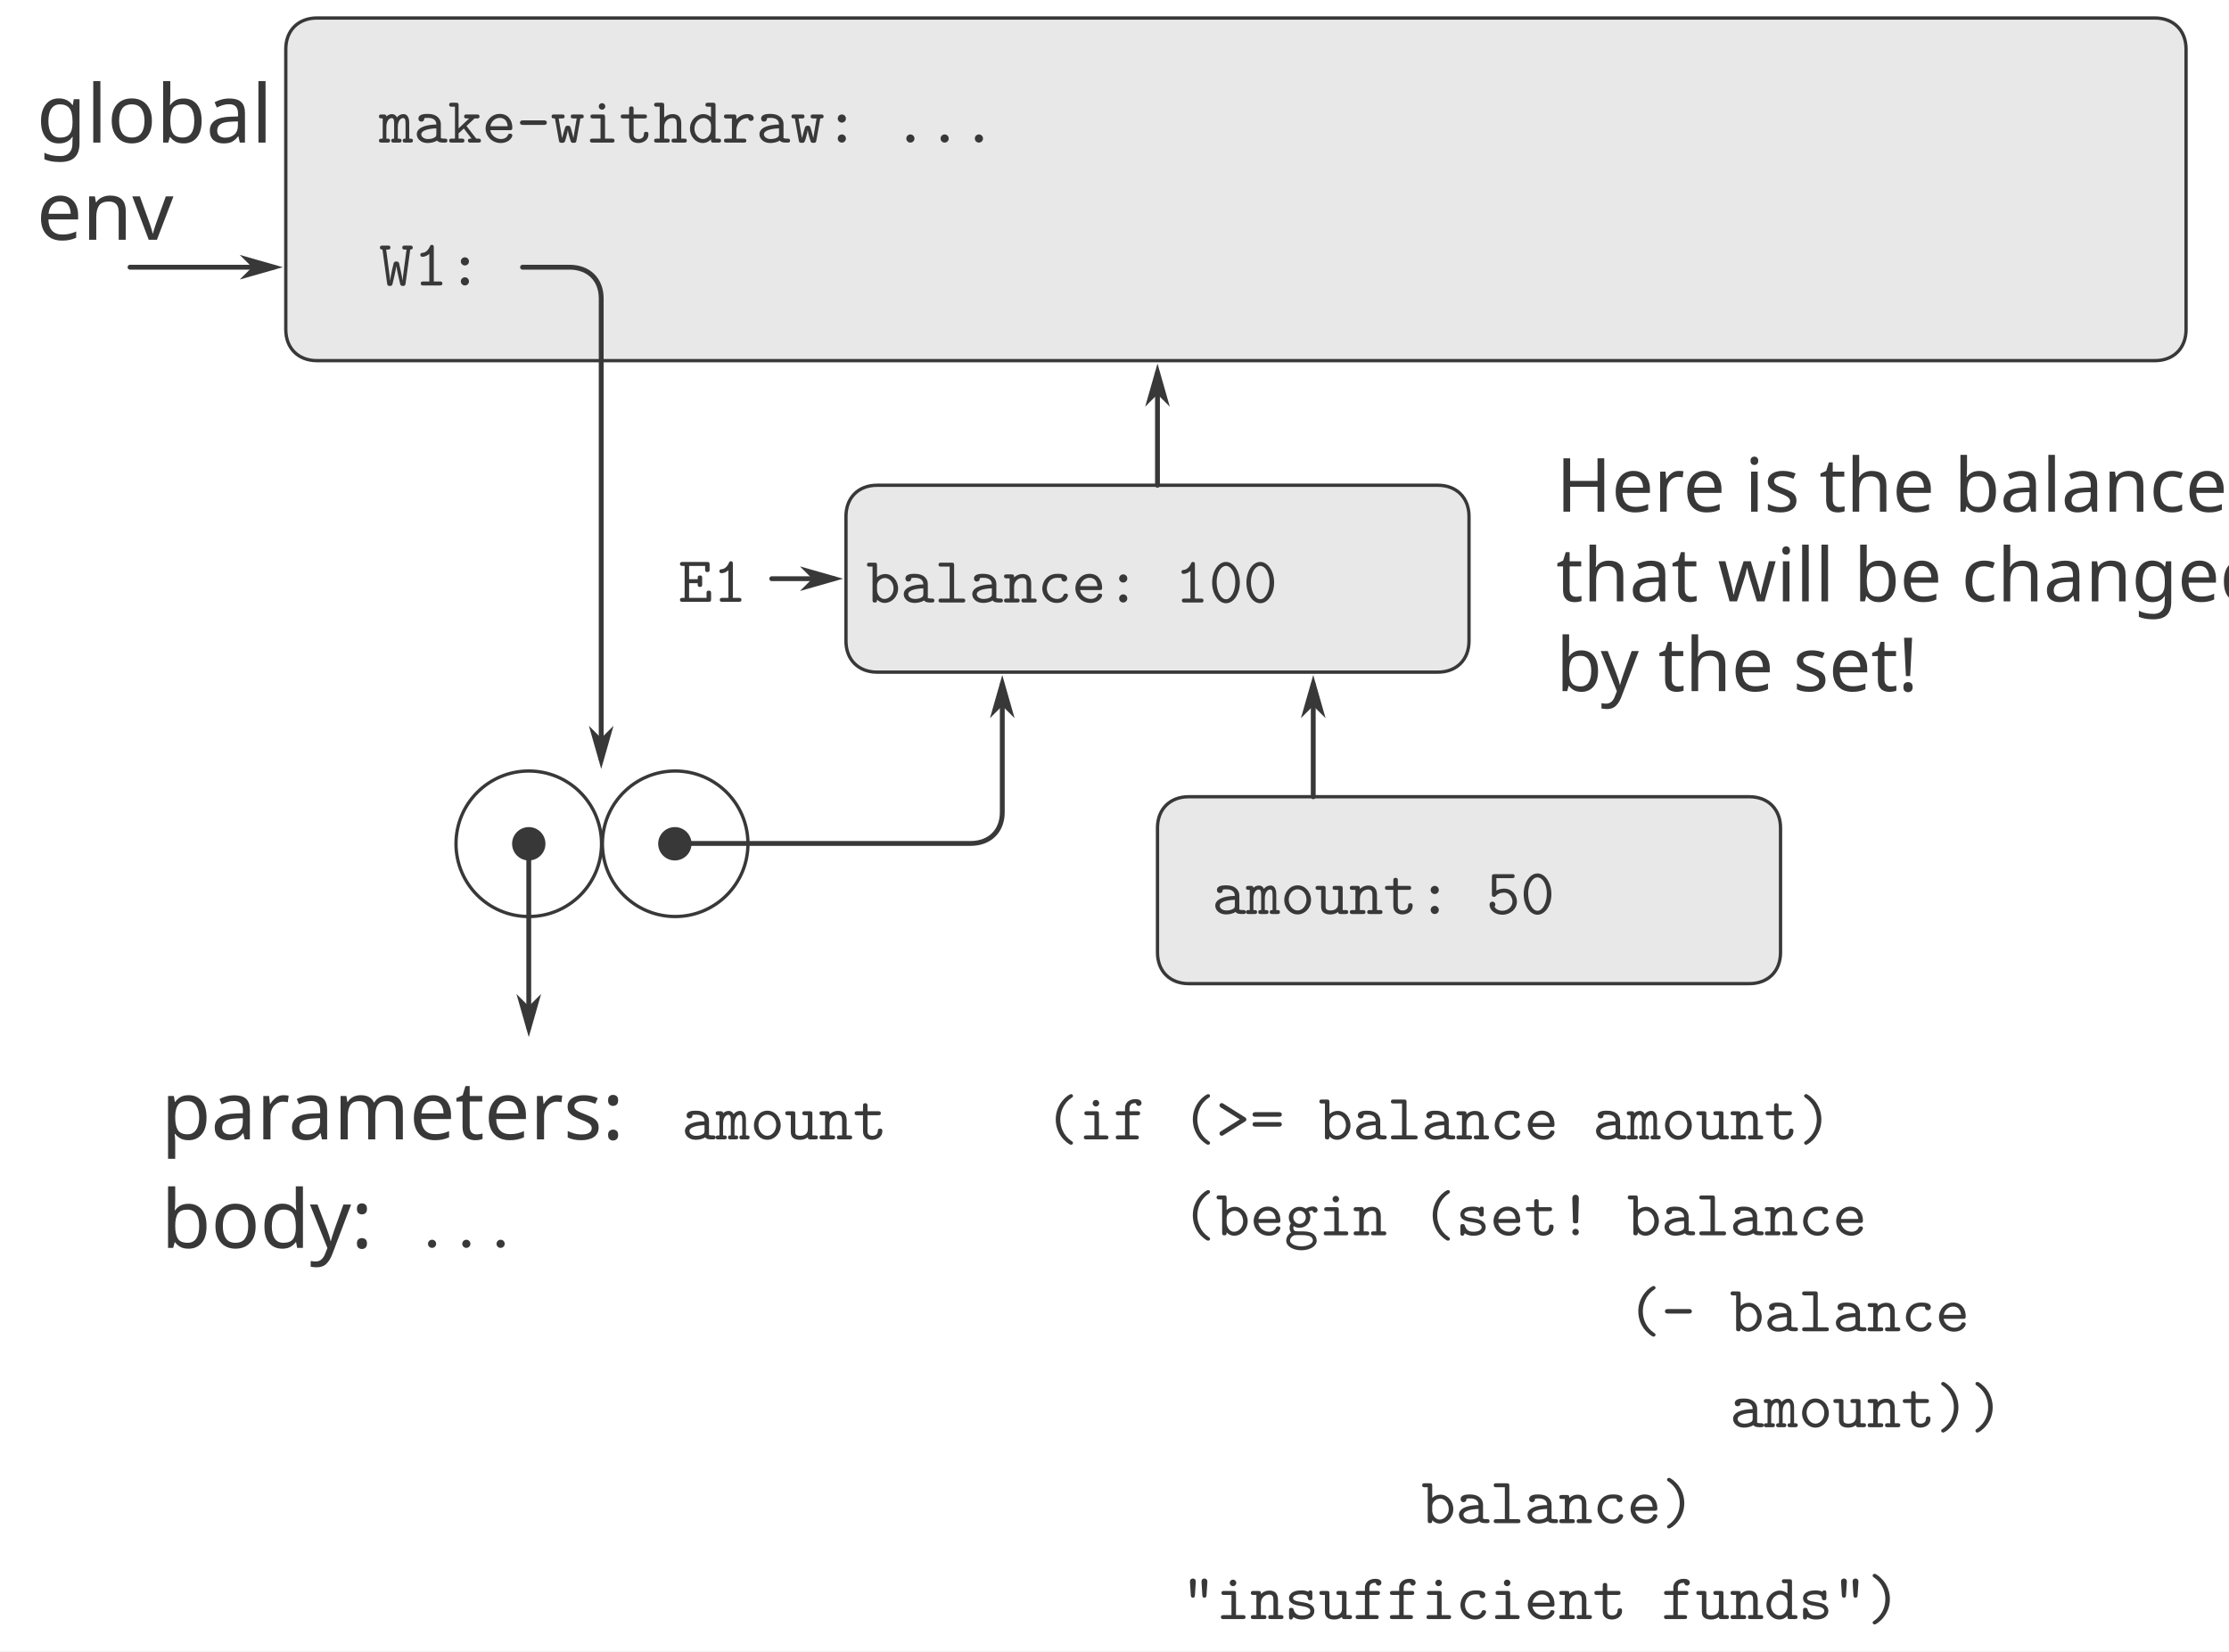
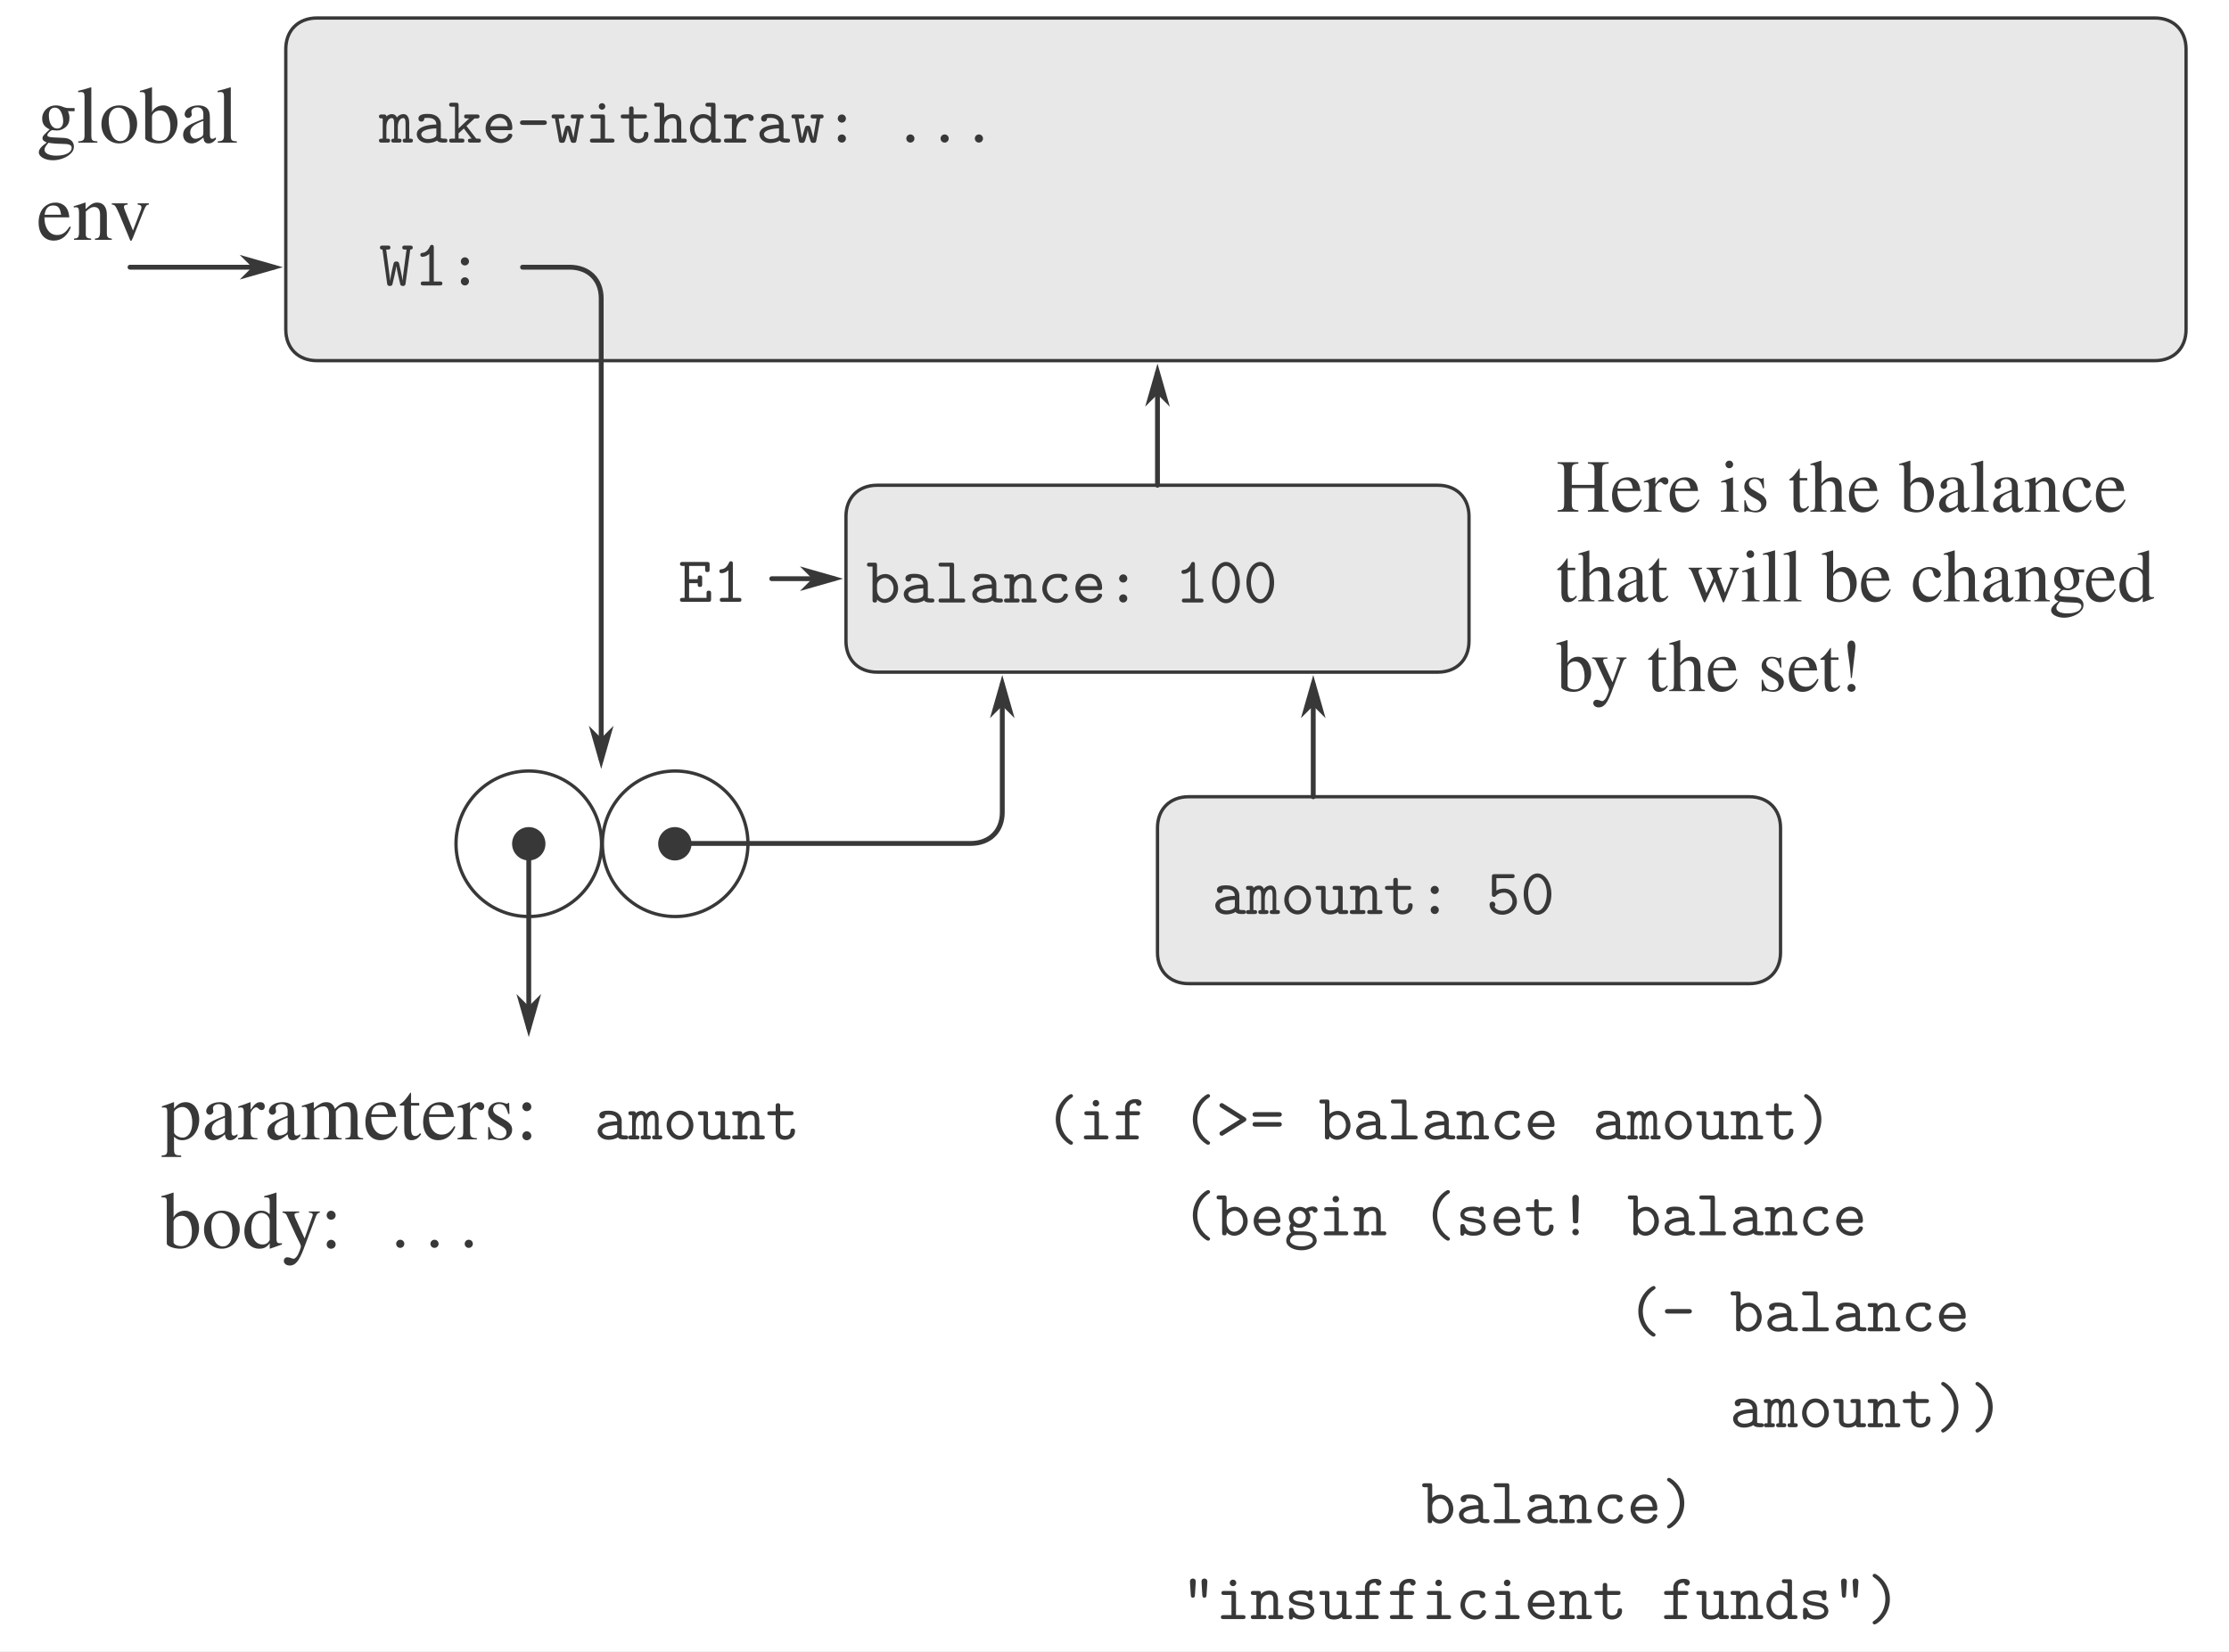
<svg xmlns="http://www.w3.org/2000/svg" preserveAspectRatio="xMinYMin meet" viewBox="0 0 683 506" id="svg4152" style="display:inline" version="1.1">
  <defs id="defs4154">
    <marker refX="0" refY="0" orient="auto" id="Arrow1Mend-6" style="overflow:visible">
      <path d="M 0,0 5,-5 -12.5,0 5,5 0,0 z" transform="matrix(-0.4,0,0,-0.4,-4,0)" id="path3809-6-2" style="fill:#383838;fill-rule:evenodd;stroke:#383838;stroke-width:1pt;marker-start:none" />
    </marker>
    <marker refX="0" refY="0" orient="auto" id="marker5058" style="overflow:visible">
      <path d="M 0,0 5,-5 -12.5,0 5,5 0,0 z" transform="matrix(-0.4,0,0,-0.4,-4,0)" id="path5060" style="fill:#383838;fill-rule:evenodd;stroke:#383838;stroke-width:1pt;marker-start:none" />
    </marker>
    <marker refX="0" refY="0" orient="auto" id="marker5062" style="overflow:visible">
      <path d="M 0,0 5,-5 -12.5,0 5,5 0,0 z" transform="matrix(-0.4,0,0,-0.4,-4,0)" id="path5064" style="fill:#383838;fill-rule:evenodd;stroke:#383838;stroke-width:1pt;marker-start:none" />
    </marker>
    <marker refX="0" refY="0" orient="auto" id="marker5066" style="overflow:visible">
      <path d="M 0,0 5,-5 -12.5,0 5,5 0,0 z" transform="matrix(-0.4,0,0,-0.4,-4,0)" id="path5068" style="fill:#383838;fill-rule:evenodd;stroke:#383838;stroke-width:1pt;marker-start:none" />
    </marker>
    <marker refX="0" refY="0" orient="auto" id="Arrow1Mend" style="overflow:visible">
      <path d="M 0,0 5,-5 -12.5,0 5,5 0,0 z" transform="matrix(-0.4,0,0,-0.4,-4,0)" id="path3809" style="fill:#383838;fill-rule:evenodd;stroke:#383838;stroke-width:1pt;marker-start:none" />
    </marker>
    <marker refX="0" refY="0" orient="auto" id="marker5072" style="overflow:visible">
      <path d="M 0,0 5,-5 -12.5,0 5,5 0,0 z" transform="matrix(-0.4,0,0,-0.4,-4,0)" id="path5074" style="fill:#383838;fill-rule:evenodd;stroke:#383838;stroke-width:1pt;marker-start:none" />
    </marker>
    <marker refX="0" refY="0" orient="auto" id="Arrow1Mend-3" style="overflow:visible">
      <path d="M 0,0 5,-5 -12.5,0 5,5 0,0 z" transform="matrix(-0.4,0,0,-0.4,-4,0)" id="path3809-6" style="fill:#383838;fill-rule:evenodd;stroke:#383838;stroke-width:1pt;marker-start:none" />
    </marker>
    <marker refX="0" refY="0" orient="auto" id="Arrow1Mend-6-4" style="overflow:visible">
      <path d="M 0,0 5,-5 -12.5,0 5,5 0,0 z" transform="matrix(-0.4,0,0,-0.4,-4,0)" id="path3809-6-2-9" style="fill:#383838;fill-rule:evenodd;stroke:#383838;stroke-width:1pt;marker-start:none" />
    </marker>
    <marker refX="0" refY="0" orient="auto" id="Arrow1Mend-4" style="overflow:visible">
      <path d="M 0,0 5,-5 -12.5,0 5,5 0,0 z" transform="matrix(-0.4,0,0,-0.4,-4,0)" id="path3809-68" style="fill:#383838;fill-rule:evenodd;stroke:#383838;stroke-width:1pt;marker-start:none" />
    </marker>
    <marker refX="0" refY="0" orient="auto" id="Arrow1Mend-6-9" style="overflow:visible">
      <path d="M 0,0 5,-5 -12.5,0 5,5 0,0 z" transform="matrix(-0.4,0,0,-0.4,-4,0)" id="path3809-6-2-3" style="fill:#383838;fill-rule:evenodd;stroke:#383838;stroke-width:1pt;marker-start:none" />
    </marker>
  </defs>
  <rect width="100%" height="100%" fill="white" />
  <g transform="translate(-28.416,-31.1875)" id="layer2" style="display:inline">
    <path d="m 125.531,36.705 563.182,0 c 5.727,0 9.545,3.818 9.545,9.545 l 0,85.909 c 0,5.727 -3.818,9.545 -9.545,9.545 l -563.182,0 c -5.727,0 -9.545,-3.818 -9.545,-9.545 l 0,-85.909 c 0,-5.727 3.818,-9.545 9.545,-9.545 z" id="rect5327" style="fill:#e8e8e8;fill-opacity:1;stroke:#383838;stroke-width:1.015;stroke-linecap:round;stroke-linejoin:round;stroke-miterlimit:4;stroke-opacity:1;stroke-dasharray:none;stroke-dashoffset:0" />
    <path d="m 236.258,289.651 89.557,0 c 5.898,0 9.716,-3.818 9.716,-9.545 l 0,-39.127" id="path3795" style="fill:none;stroke:#383838;stroke-width:1.488;stroke-linecap:round;stroke-linejoin:round;stroke-miterlimit:4;stroke-opacity:1;stroke-dasharray:none;marker-end:url(#Arrow1Mend)" />
    <path d="m 188.531,113.069 14.386,0 c 5.898,0 9.716,3.818 9.716,9.545 l 0,141.273" id="path3795-5" style="fill:none;stroke:#383838;stroke-width:1.488;stroke-linecap:round;stroke-linejoin:round;stroke-miterlimit:4;stroke-opacity:1;stroke-dasharray:none;marker-end:url(#Arrow1Mend)" />
    <path d="m 68.258,113.069 43.909,0" id="path4451" style="fill:none;stroke:#383838;stroke-width:1.488;stroke-linecap:round;stroke-linejoin:round;stroke-miterlimit:4;stroke-opacity:1;stroke-dasharray:none;marker-end:url(#Arrow1Mend-6)" />
    <path d="m 190.44,294.526 0,51.545" id="path4451-5" style="fill:none;stroke:#383838;stroke-width:1.488;stroke-linecap:round;stroke-linejoin:round;stroke-miterlimit:4;stroke-opacity:1;stroke-dasharray:none;marker-end:url(#Arrow1Mend-6)" />
    <path d="m 190,179.862 a 2.5,2.5 0 1 1 -5,0 2.5,2.5 0 1 1 5,0 z" transform="matrix(1.909092,0,0,1.909092,-167.5147,-53.62068)" id="path5407" style="fill:#383838;fill-opacity:1;stroke:#383838;stroke-width:0.354;stroke-linecap:round;stroke-linejoin:round;stroke-miterlimit:4;stroke-opacity:1;stroke-dasharray:none;stroke-dashoffset:0" />
    <path d="m 190,179.862 a 2.5,2.5 0 1 1 -5,0 2.5,2.5 0 1 1 5,0 z" transform="matrix(1.909092,0,0,1.909092,-122.7533,-53.62068)" id="path5407-7" style="fill:#383838;fill-opacity:1;stroke:#383838;stroke-width:0.354;stroke-linecap:round;stroke-linejoin:round;stroke-miterlimit:4;stroke-opacity:1;stroke-dasharray:none;stroke-dashoffset:0" />
    <path d="m 199.171,180.362 a 11.171,11.171 0 1 1 -22.342,0 11.171,11.171 0 1 1 22.342,0 z" transform="matrix(1.995869,0,0,1.995869,-139.9196,-70.2265)" id="path5435-9" style="fill:none;stroke:#383838;stroke-width:0.508;stroke-linecap:round;stroke-linejoin:round;stroke-miterlimit:4;stroke-opacity:1;stroke-dasharray:none;stroke-dashoffset:0" />
    <path d="m 199.171,180.362 a 11.171,11.171 0 1 1 -22.342,0 11.171,11.171 0 1 1 22.342,0 z" transform="matrix(1.995869,0,0,1.995869,-184.7833,-70.22649)" id="path5435-9-6" style="fill:none;stroke:#383838;stroke-width:0.508;stroke-linecap:round;stroke-linejoin:round;stroke-miterlimit:4;stroke-opacity:1;stroke-dasharray:none;stroke-dashoffset:0" />
    <path d="m 297.179,179.887 171.818,0 c 5.727,0 9.545,3.818 9.545,9.545 l 0,38.182 c 0,5.727 -3.818,9.545 -9.545,9.545 l -171.818,0 c -5.727,0 -9.545,-3.818 -9.545,-9.545 l 0,-38.182 c 0,-5.727 3.818,-9.545 9.545,-9.545 z" id="rect5327-2" style="fill:#e8e8e8;fill-opacity:1;stroke:#383838;stroke-width:1.015;stroke-linecap:round;stroke-linejoin:round;stroke-miterlimit:4;stroke-opacity:1;stroke-dasharray:none;stroke-dashoffset:0" />
    <path d="m 264.895,208.524 18.92,0" id="path4451-8" style="fill:none;stroke:#383838;stroke-width:1.488;stroke-linecap:round;stroke-linejoin:round;stroke-miterlimit:4;stroke-opacity:1;stroke-dasharray:none;marker-end:url(#Arrow1Mend-6)" />
    <path d="m 383.088,179.887 0,-34.364" id="path4451-8-3" style="fill:none;stroke:#383838;stroke-width:1.488;stroke-linecap:round;stroke-linejoin:round;stroke-miterlimit:4;stroke-opacity:1;stroke-dasharray:none;marker-end:url(#Arrow1Mend-6)" />
    <path d="m 392.633,275.342 171.818,0 c 5.727,0 9.545,3.818 9.545,9.545 l 0,38.182 c 0,5.727 -3.818,9.545 -9.545,9.545 l -171.818,0 c -5.727,0 -9.545,-3.818 -9.545,-9.545 l 0,-38.182 c 0,-5.727 3.818,-9.545 9.545,-9.545 z" id="rect5327-2-7" style="fill:#e8e8e8;fill-opacity:1;stroke:#383838;stroke-width:1.015;stroke-linecap:round;stroke-linejoin:round;stroke-miterlimit:4;stroke-opacity:1;stroke-dasharray:none;stroke-dashoffset:0;display:inline" />
  </g>
  <g transform="translate(-28.416,-31.1875)" id="layer3" style="display:inline">
    <text x="236.258" y="215.615" id="text6301" xml:space="preserve" style="font-size:20px;font-style:normal;font-variant:normal;font-weight:normal;font-stretch:normal;text-align:start;line-height:125%;letter-spacing:0px;word-spacing:0px;text-anchor:start;fill:#383838;fill-opacity:1;stroke:none;font-family:Latin Modern Mono;-inkscape-font-specification:Latin Modern Mono">
      <tspan x="236.258" y="215.615" id="tspan6303">E1</tspan>
    </text>
    <text x="144.622" y="74.887" id="text5493" xml:space="preserve" style="font-size:20px;font-style:normal;font-variant:normal;font-weight:normal;font-stretch:normal;text-align:start;line-height:125%;letter-spacing:0px;word-spacing:0px;text-anchor:start;fill:#383838;fill-opacity:1;stroke:none;font-family:Latin Modern Mono;-inkscape-font-specification:Latin Modern Mono">
      <tspan x="144.622" y="74.887" id="tspan5495">make-withdraw: ...</tspan>
    </text>
    <text x="144.622" y="118.66" id="text5473" xml:space="preserve" style="font-size:20px;font-style:normal;font-variant:normal;font-weight:normal;font-stretch:normal;text-align:start;line-height:125%;letter-spacing:0px;word-spacing:0px;text-anchor:start;fill:#383838;fill-opacity:1;stroke:none;font-family:Latin Modern Mono;-inkscape-font-specification:Latin Modern Mono">
      <tspan x="144.622" y="118.66" id="tspan5475">W1:</tspan>
    </text>
    <text x="39.622" y="74.887" id="text5477" xml:space="preserve" style="font-size:20px;font-style:normal;font-variant:normal;font-weight:normal;font-stretch:normal;text-align:start;line-height:120%;letter-spacing:0px;word-spacing:0px;text-anchor:start;fill:#383838;fill-opacity:1;stroke:none;font-family:Latin Modern Mono;-inkscape-font-specification:Latin Modern Mono">
-       <tspan x="39.622" y="74.887" id="tspan5479" style="font-size:24.818px;font-style:normal;font-variant:normal;font-weight:normal;font-stretch:normal;line-height:120%;font-family:Linux Biolinum O;-inkscape-font-specification:Linux Biolinum O">global</tspan>
-       <tspan x="39.622" y="104.669" id="tspan5507" style="font-size:24.818px;font-style:normal;font-variant:normal;font-weight:normal;font-stretch:normal;line-height:120%;font-family:Linux Biolinum O;-inkscape-font-specification:Linux Biolinum O">env</tspan>
+       <tspan x="39.622" y="74.887" id="tspan5479" style="font-size:24.818px;font-style:normal;font-variant:normal;font-weight:normal;font-stretch:normal;line-height:120%;font-family:Times;-inkscape-font-specification:Times">global</tspan>
+       <tspan x="39.622" y="104.669" id="tspan5507" style="font-size:24.818px;font-style:normal;font-variant:normal;font-weight:normal;font-stretch:normal;line-height:120%;font-family:Times;-inkscape-font-specification:Times">env</tspan>
    </text>
    <text x="383.088" y="215.826" id="text6297" xml:space="preserve" style="font-size:20px;font-style:normal;font-variant:normal;font-weight:normal;font-stretch:normal;text-align:center;line-height:125%;letter-spacing:0px;word-spacing:0px;text-anchor:middle;fill:#383838;fill-opacity:1;stroke:none;font-family:Latin Modern Mono;-inkscape-font-specification:Latin Modern Mono">
      <tspan x="383.088" y="215.826" id="tspan6299">balance: 100</tspan>
    </text>
-     <text x="77.804" y="380.342" id="text5497" xml:space="preserve" style="font-size:24.818px;font-style:normal;font-variant:normal;font-weight:normal;font-stretch:normal;text-align:start;line-height:120%;letter-spacing:0px;word-spacing:0px;text-anchor:start;fill:#383838;fill-opacity:1;stroke:none;font-family:Linux Biolinum O;-inkscape-font-specification:Sans">
+     <text x="77.804" y="380.342" id="text5497" xml:space="preserve" style="font-size:24.818px;font-style:normal;font-variant:normal;font-weight:normal;font-stretch:normal;text-align:start;line-height:120%;letter-spacing:0px;word-spacing:0px;text-anchor:start;fill:#383838;fill-opacity:1;stroke:none;font-family:Times;-inkscape-font-specification:Sans">
      <tspan x="77.804" y="380.342" id="tspan5499" style="line-height:120%">parameters:  <tspan dx="4.773" id="tspan5868" style="font-size:20px;font-style:normal;font-variant:normal;font-weight:normal;font-stretch:normal;line-height:120%;font-family:Latin Modern Mono;-inkscape-font-specification:Latin Modern Mono">amount</tspan>
      </tspan>
-       <tspan x="77.804" y="413.59" id="tspan5914" style="font-style:normal;font-variant:normal;font-weight:normal;font-stretch:normal;line-height:120%;font-family:Linux Biolinum O;-inkscape-font-specification:Sans">body:  <tspan id="tspan5503" style="font-size:20px;font-style:normal;font-variant:normal;font-weight:normal;font-stretch:normal;line-height:120%;font-family:Latin Modern Mono;-inkscape-font-specification:Latin Modern Mono">...</tspan>
+       <tspan x="77.804" y="413.59" id="tspan5914" style="font-style:normal;font-variant:normal;font-weight:normal;font-stretch:normal;line-height:120%;font-family:Times;-inkscape-font-specification:Sans">body:  <tspan id="tspan5503" style="font-size:20px;font-style:normal;font-variant:normal;font-weight:normal;font-stretch:normal;line-height:120%;font-family:Latin Modern Mono;-inkscape-font-specification:Latin Modern Mono">...</tspan>
      </tspan>
    </text>
    <path d="m 430.815,275.342 0,-34.364" id="path4451-8-3-0" style="fill:none;stroke:#383838;stroke-width:1.488;stroke-linecap:round;stroke-linejoin:round;stroke-miterlimit:4;stroke-opacity:1;stroke-dasharray:none;marker-end:url(#Arrow1Mend-6)" />
    <text x="478.543" y="311.28" id="text6297-8" xml:space="preserve" style="font-size:20px;font-style:normal;font-variant:normal;font-weight:normal;font-stretch:normal;text-align:center;line-height:125%;letter-spacing:0px;word-spacing:0px;text-anchor:middle;fill:#383838;fill-opacity:1;stroke:none;font-family:Latin Modern Mono;-inkscape-font-specification:Latin Modern Mono">
      <tspan x="478.543" y="311.28" id="tspan6299-8">amount: 50</tspan>
    </text>
-     <text x="505.251" y="187.986" id="text6205" xml:space="preserve" style="font-size:24.818px;font-style:normal;font-variant:normal;font-weight:normal;font-stretch:normal;text-align:start;line-height:120%;letter-spacing:0px;word-spacing:0px;text-anchor:start;fill:#383838;fill-opacity:1;stroke:none;font-family:Linux Biolinum O;-inkscape-font-specification:Linux Biolinum O">
+     <text x="505.251" y="187.986" id="text6205" xml:space="preserve" style="font-size:24.818px;font-style:normal;font-variant:normal;font-weight:normal;font-stretch:normal;text-align:start;line-height:120%;letter-spacing:0px;word-spacing:0px;text-anchor:start;fill:#383838;fill-opacity:1;stroke:none;font-family:Times;-inkscape-font-specification:Times">
      <tspan x="505.251" y="187.986" id="tspan6207" style="font-size:22.909px;line-height:120%">Here is the balance</tspan>
      <tspan x="505.251" y="215.477" id="tspan6209" style="font-size:22.909px;line-height:120%">that will be changed</tspan>
      <tspan x="505.251" y="242.968" id="tspan6211" style="font-size:22.909px;line-height:120%">by the set!</tspan>
    </text>
    <text x="348.461" y="380.342" id="text6213" xml:space="preserve" style="font-size:20px;font-style:normal;font-variant:normal;font-weight:normal;font-stretch:normal;text-align:start;line-height:140%;letter-spacing:0px;word-spacing:0px;text-anchor:start;fill:#383838;fill-opacity:1;stroke:none;font-family:Latin Modern Mono;-inkscape-font-specification:Latin Modern Mono">
      <tspan x="348.461" y="380.342" id="tspan6215" xml:space="preserve">(if (&gt;= balance amount)</tspan>
      <tspan x="348.461" y="409.742" id="tspan6217" xml:space="preserve">    (begin (set! balance </tspan>
      <tspan x="348.461" y="439.142" id="tspan6223" xml:space="preserve">                 (- balance </tspan>
      <tspan x="348.461" y="468.542" id="tspan6225" xml:space="preserve">                    amount))</tspan>
      <tspan x="348.461" y="497.942" id="tspan6219" xml:space="preserve">           balance)</tspan>
      <tspan x="348.461" y="527.342" id="tspan6221" xml:space="preserve">    "insufficient funds")</tspan>
    </text>
  </g>
</svg>
